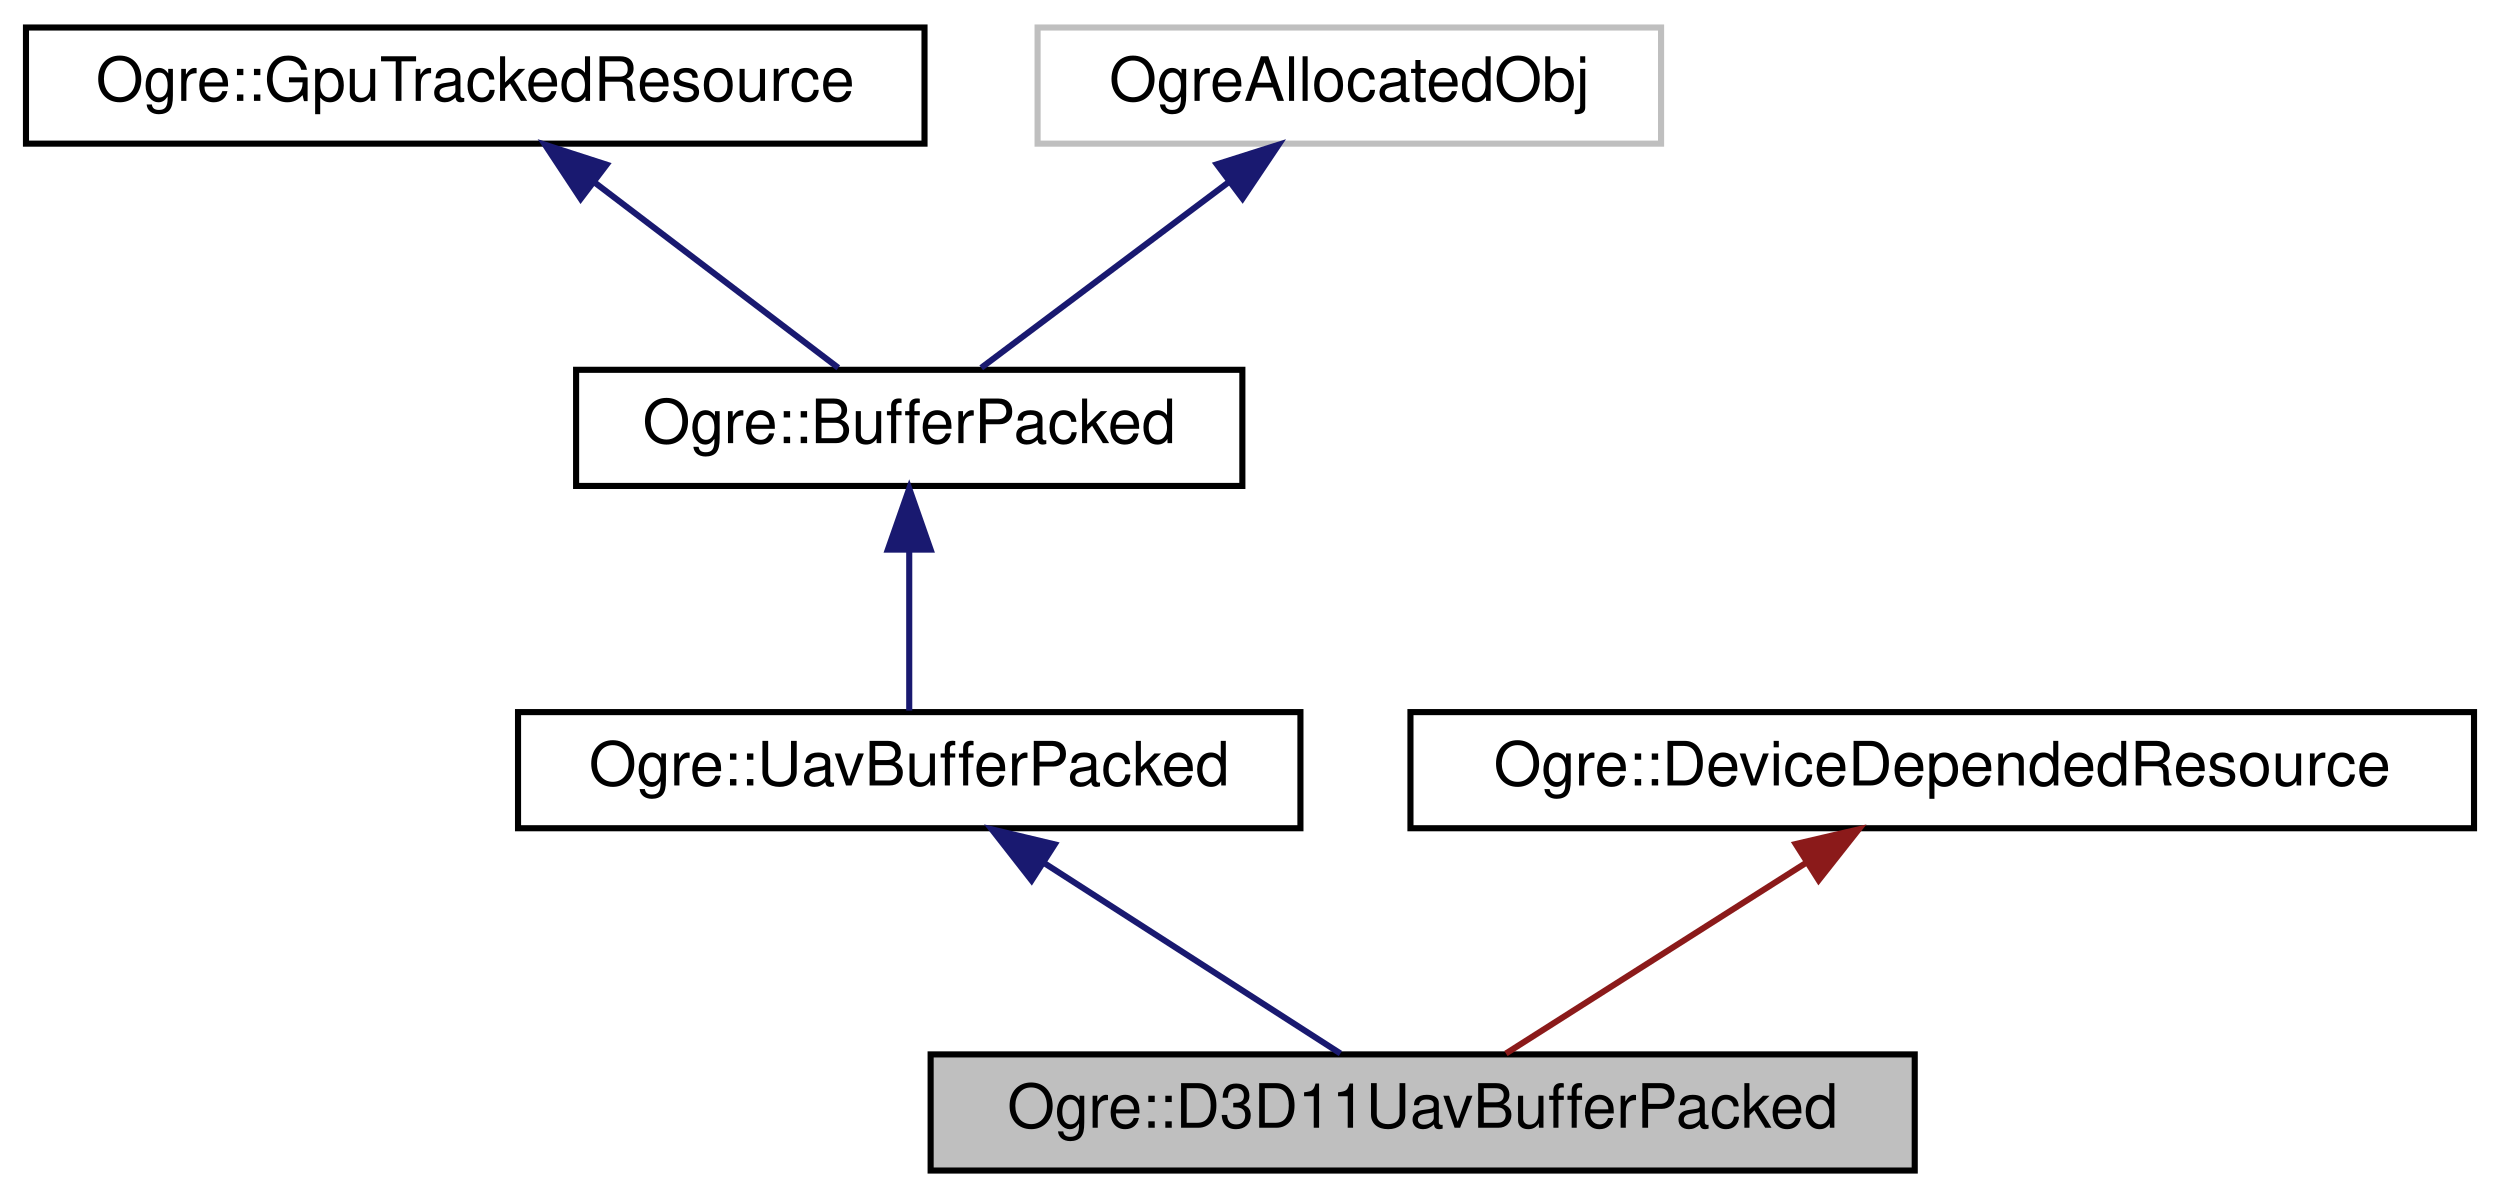
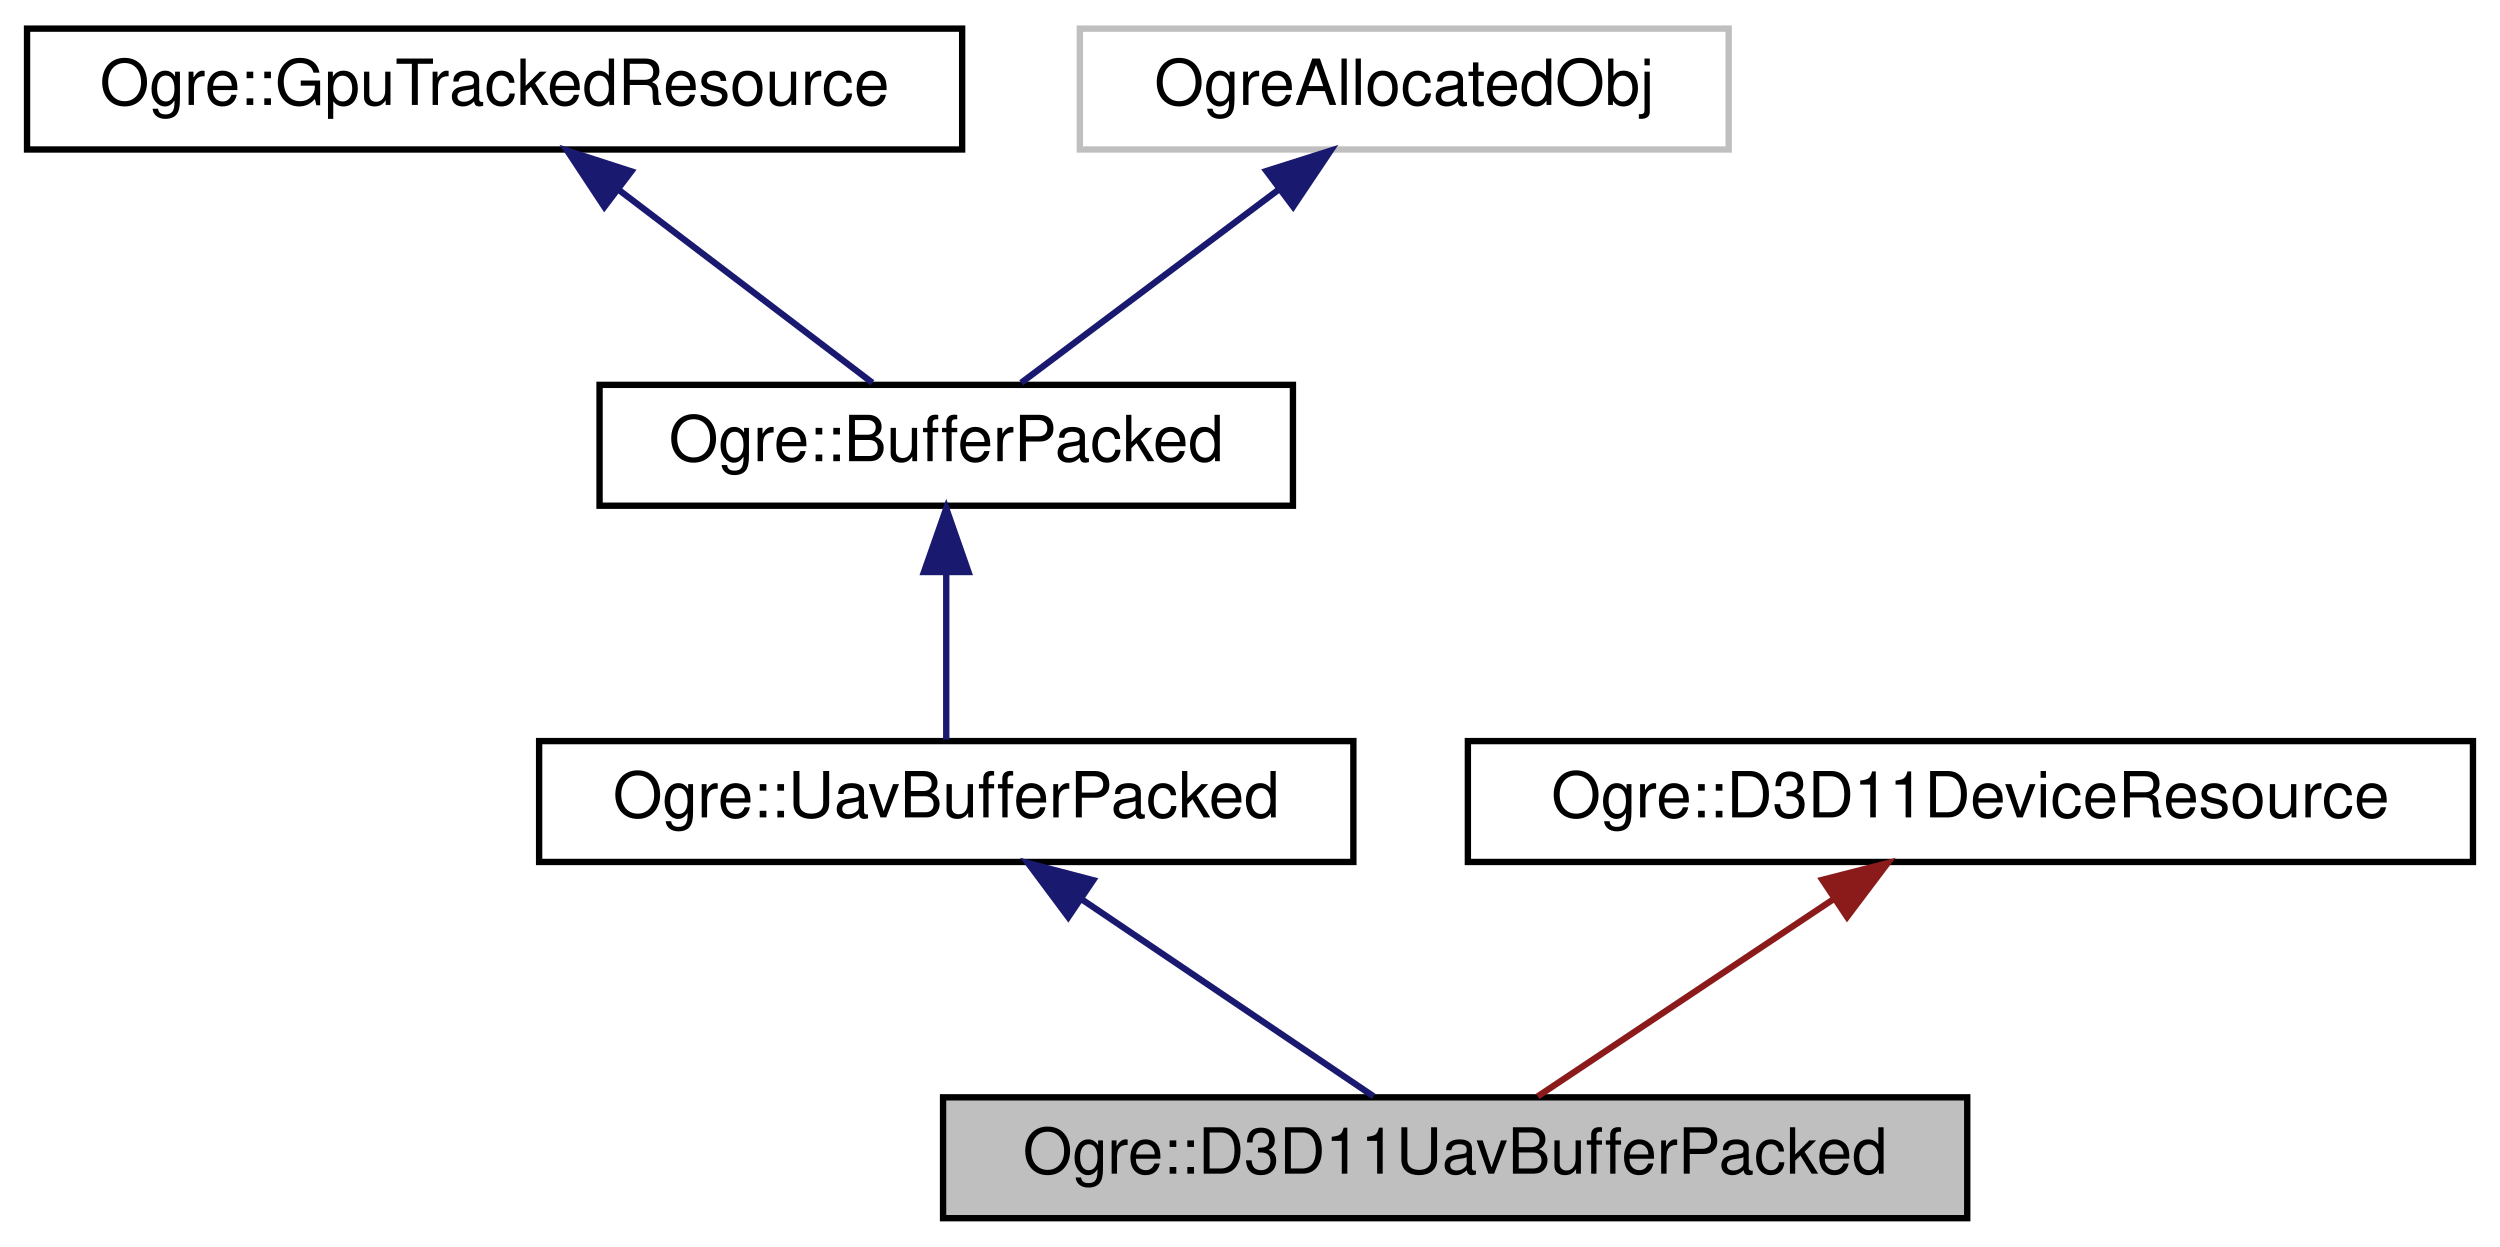
- <svg xmlns="http://www.w3.org/2000/svg" xmlns:xlink="http://www.w3.org/1999/xlink" width="409pt" height="196pt" viewBox="0.00 0.00 408.50 196.00">
+ <svg xmlns="http://www.w3.org/2000/svg" xmlns:xlink="http://www.w3.org/1999/xlink" width="393pt" height="196pt" viewBox="0.00 0.00 392.50 196.00">
  <g id="graph0" class="graph" transform="scale(1 1) rotate(0) translate(4 192)">
    <g id="node1" class="node">
      <g id="a_node1">
        <a xlink:title=" ">
-           <polygon fill="#bfbfbf" stroke="black" points="148,-0.5 148,-19.5 309,-19.5 309,-0.5 148,-0.5" />
-           <text text-anchor="middle" x="228.5" y="-7.5" font-family="Helvetica,sans-Serif" font-size="10.00">Ogre::D3D11UavBufferPacked</text>
+           <polygon fill="#bfbfbf" stroke="black" points="144,-0.5 144,-19.5 305,-19.5 305,-0.5 144,-0.5" />
+           <text text-anchor="middle" x="224.5" y="-7.5" font-family="Helvetica,sans-Serif" font-size="10.00">Ogre::D3D11UavBufferPacked</text>
        </a>
      </g>
    </g>
    <g id="node2" class="node">
      <g id="a_node2">
        <a xlink:href="class_ogre_1_1_uav_buffer_packed.html" target="_top" xlink:title="Represents UAV buffers (also known as SSBOs in OpenGL) Uav buffers are supported in DX10/DX10....">
          <polygon fill="none" stroke="black" points="80.5,-56.5 80.5,-75.5 208.5,-75.5 208.5,-56.5 80.5,-56.5" />
          <text text-anchor="middle" x="144.5" y="-63.5" font-family="Helvetica,sans-Serif" font-size="10.00">Ogre::UavBufferPacked</text>
        </a>
      </g>
    </g>
    <g id="edge1" class="edge">
-       <path fill="none" stroke="midnightblue" d="M166.43,-50.9C181.84,-41 201.95,-28.07 215.04,-19.65" />
-       <polygon fill="midnightblue" stroke="midnightblue" points="164.52,-47.97 158,-56.32 168.3,-53.86 164.52,-47.97" />
+       <path fill="none" stroke="midnightblue" d="M165.8,-50.62C180.42,-40.76 199.33,-27.99 211.68,-19.65" />
+       <polygon fill="midnightblue" stroke="midnightblue" points="163.68,-47.83 157.35,-56.32 167.6,-53.63 163.68,-47.83" />
    </g>
    <g id="node3" class="node">
      <g id="a_node3">
        <a xlink:href="class_ogre_1_1_buffer_packed.html" target="_top" xlink:title=" ">
          <polygon fill="none" stroke="black" points="90,-112.5 90,-131.5 199,-131.5 199,-112.5 90,-112.5" />
          <text text-anchor="middle" x="144.5" y="-119.5" font-family="Helvetica,sans-Serif" font-size="10.00">Ogre::BufferPacked</text>
        </a>
      </g>
    </g>
    <g id="edge2" class="edge">
      <path fill="none" stroke="midnightblue" d="M144.5,-101.8C144.5,-92.91 144.5,-82.78 144.5,-75.75" />
      <polygon fill="midnightblue" stroke="midnightblue" points="141,-102.08 144.5,-112.08 148,-102.08 141,-102.08" />
    </g>
    <g id="node4" class="node">
      <g id="a_node4">
        <a xlink:href="struct_ogre_1_1_gpu_tracked_resource.html" target="_top" xlink:title=" ">
          <polygon fill="none" stroke="black" points="0,-168.5 0,-187.5 147,-187.5 147,-168.5 0,-168.5" />
          <text text-anchor="middle" x="73.5" y="-175.5" font-family="Helvetica,sans-Serif" font-size="10.00">Ogre::GpuTrackedResource</text>
        </a>
      </g>
    </g>
    <g id="edge3" class="edge">
      <path fill="none" stroke="midnightblue" d="M93.09,-162.1C105.87,-152.38 122.11,-140.03 132.89,-131.83" />
      <polygon fill="midnightblue" stroke="midnightblue" points="90.75,-159.48 84.91,-168.32 94.99,-165.06 90.75,-159.48" />
    </g>
    <g id="node5" class="node">
      <g id="a_node5">
        <a xlink:title=" ">
          <polygon fill="none" stroke="#bfbfbf" points="165.5,-168.5 165.5,-187.5 267.5,-187.5 267.5,-168.5 165.5,-168.5" />
          <text text-anchor="middle" x="216.5" y="-175.5" font-family="Helvetica,sans-Serif" font-size="10.00">OgreAllocatedObj</text>
        </a>
      </g>
    </g>
    <g id="edge4" class="edge">
      <path fill="none" stroke="midnightblue" d="M196.63,-162.1C183.68,-152.38 167.2,-140.03 156.28,-131.83" />
      <polygon fill="midnightblue" stroke="midnightblue" points="194.83,-165.12 204.93,-168.32 199.03,-159.52 194.83,-165.12" />
    </g>
    <g id="node6" class="node">
      <g id="a_node6">
-         <a xlink:href="class_ogre_1_1_device_depended_resource.html" target="_top" xlink:title="Represents a GPU device depended resource.">
-           <polygon fill="none" stroke="black" points="226.5,-56.5 226.5,-75.5 400.5,-75.5 400.5,-56.5 226.5,-56.5" />
-           <text text-anchor="middle" x="313.5" y="-63.5" font-family="Helvetica,sans-Serif" font-size="10.00">Ogre::DeviceDependedResource</text>
+         <a xlink:href="class_ogre_1_1_d3_d11_device_resource.html" target="_top" xlink:title="Represents a Direct3D rendering resource.">
+           <polygon fill="none" stroke="black" points="226.5,-56.5 226.5,-75.5 384.5,-75.5 384.5,-56.5 226.5,-56.5" />
+           <text text-anchor="middle" x="305.5" y="-63.5" font-family="Helvetica,sans-Serif" font-size="10.00">Ogre::D3D11DeviceResource</text>
        </a>
      </g>
    </g>
    <g id="edge5" class="edge">
-       <path fill="none" stroke="#8b1a1a" d="M291.31,-50.9C275.72,-41 255.37,-28.07 242.12,-19.65" />
-       <polygon fill="#8b1a1a" stroke="#8b1a1a" points="289.53,-53.92 299.84,-56.32 293.28,-48.01 289.53,-53.92" />
+       <path fill="none" stroke="#8b1a1a" d="M283.93,-50.62C269.14,-40.76 249.99,-27.99 237.48,-19.65" />
+       <polygon fill="#8b1a1a" stroke="#8b1a1a" points="282.22,-53.69 292.49,-56.32 286.11,-47.86 282.22,-53.69" />
    </g>
  </g>
</svg>
